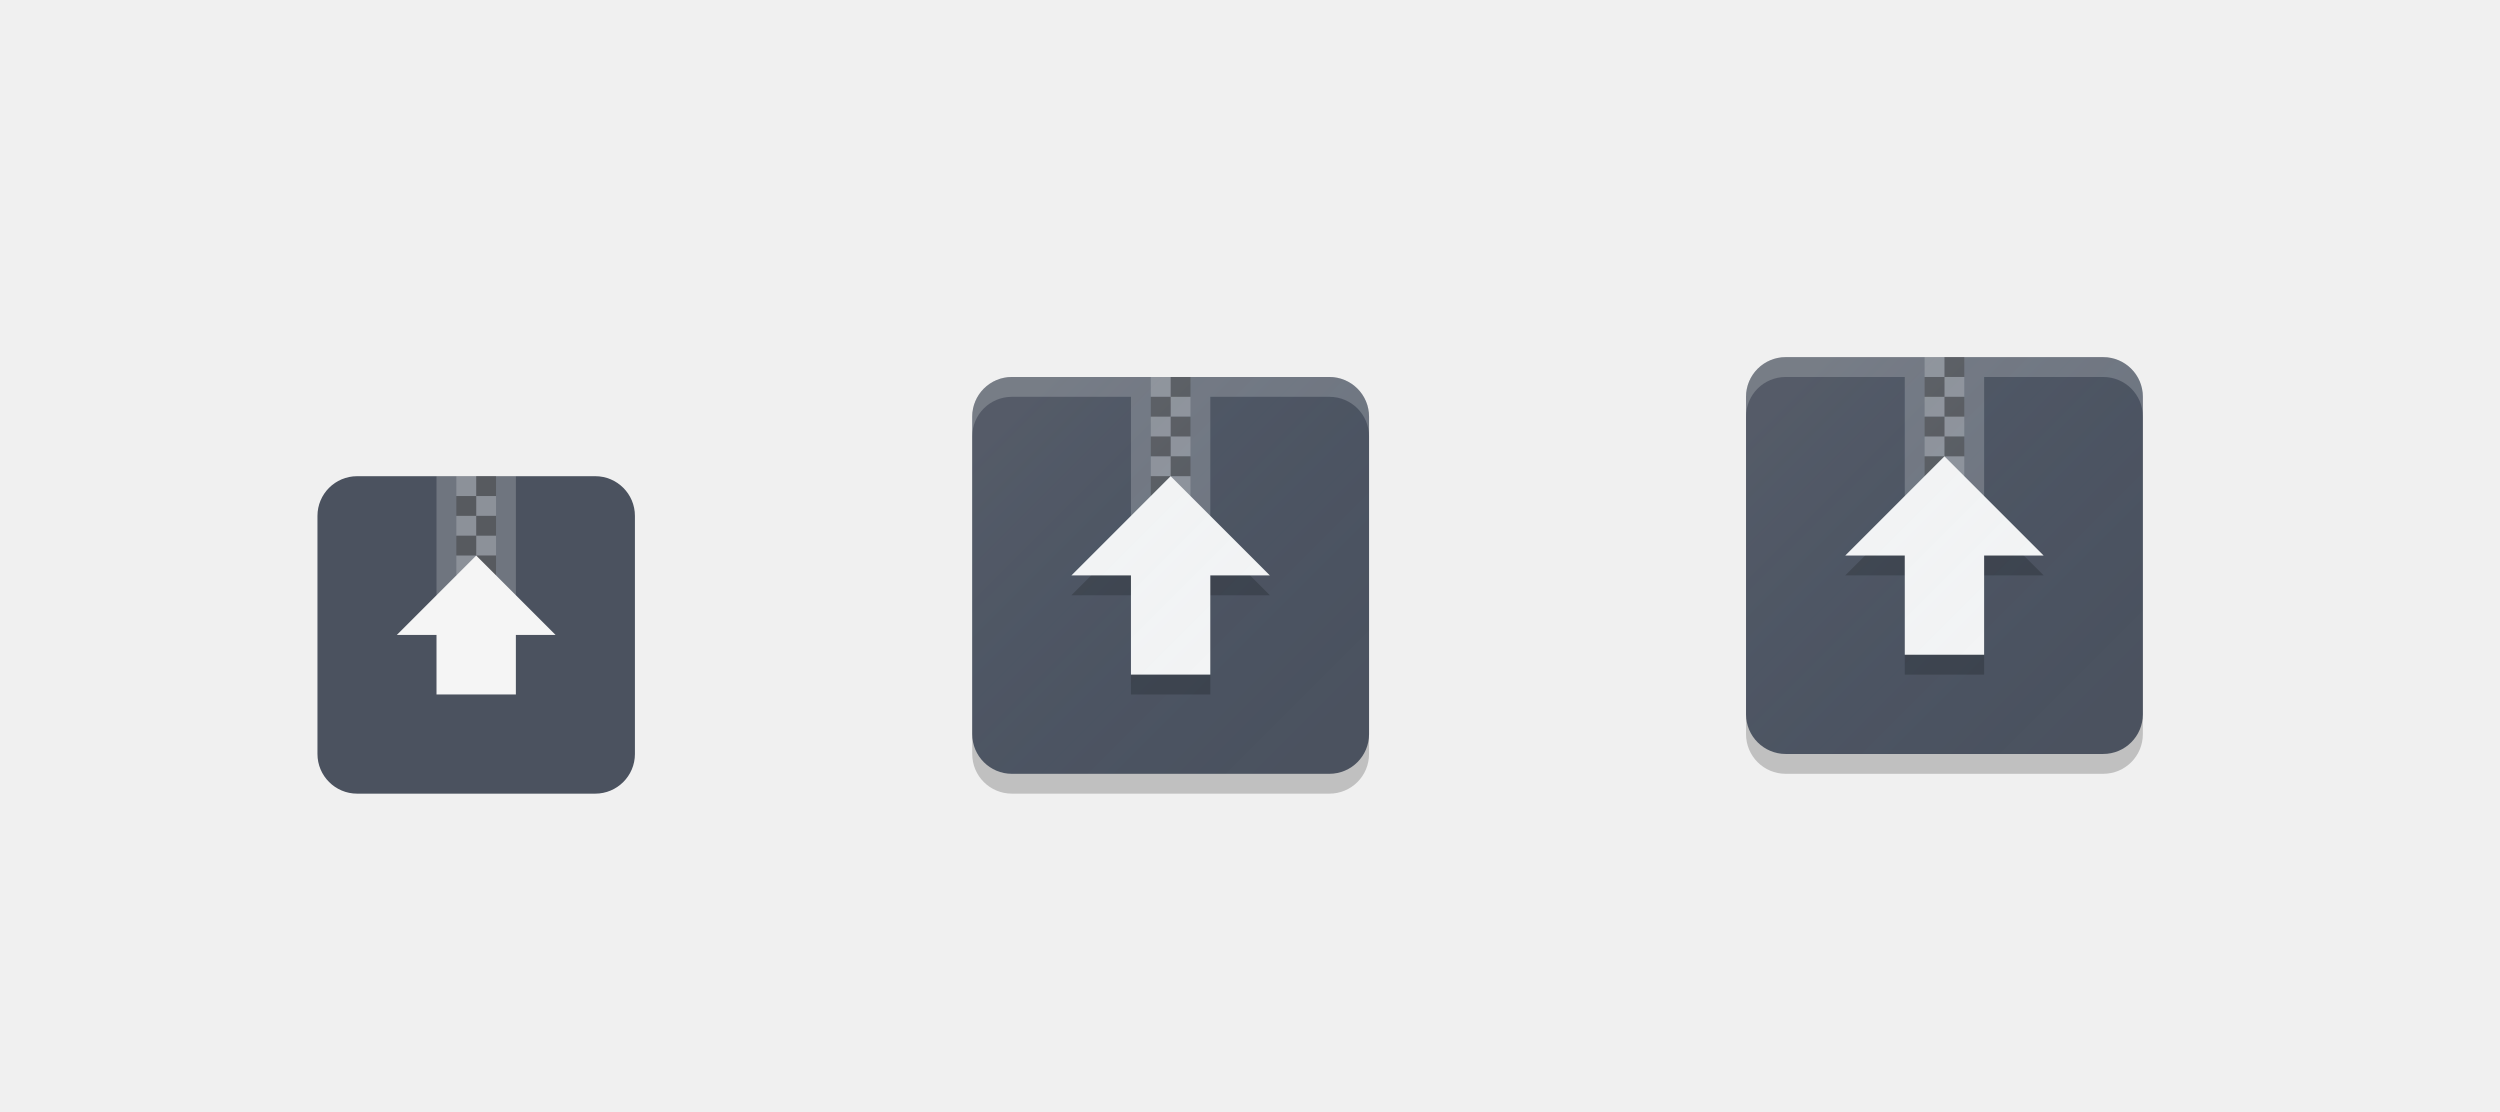
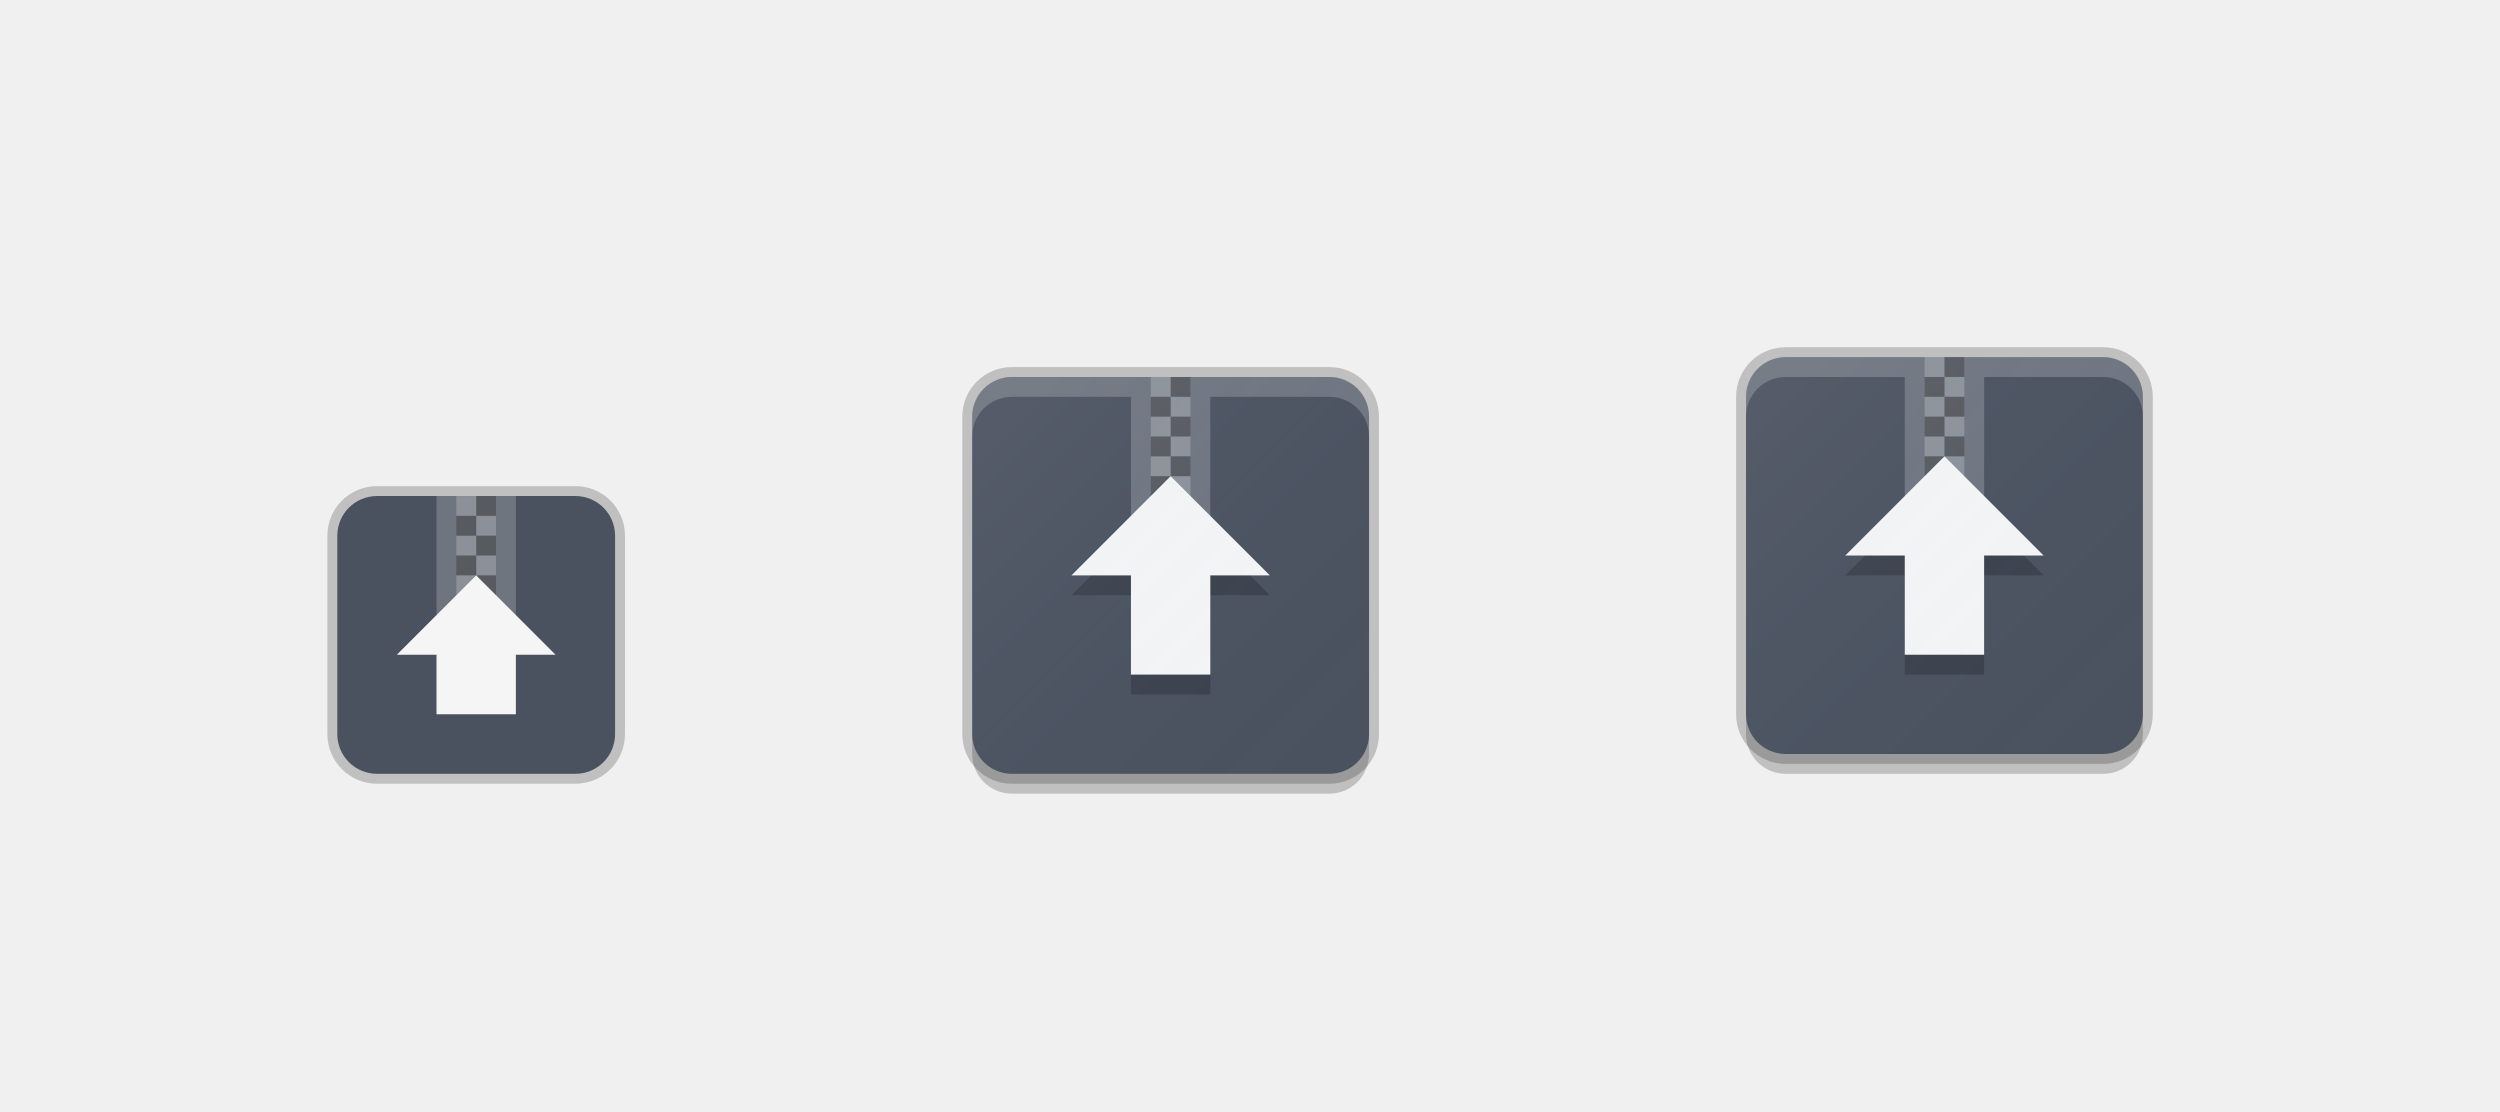
<svg xmlns="http://www.w3.org/2000/svg" xmlns:xlink="http://www.w3.org/1999/xlink" width="126" height="56" viewBox="0 0 126 56" version="1.1" id="svg1087">
  <defs id="defs1081">
    <linearGradient xlink:href="#linearGradient4534" id="linearGradient5010" gradientUnits="userSpaceOnUse" gradientTransform="matrix(0.4782584,0,0,0.4782607,47.5218,25.1749)" x1="7" y1="1011.362" x2="41" y2="1045.362" />
    <linearGradient id="linearGradient4534">
      <stop id="stop4530" offset="0" style="stop-color:#ffffff;stop-opacity:0.055" />
      <stop id="stop4532" offset="1" style="stop-color:#177ed5;stop-opacity:0;" />
    </linearGradient>
    <linearGradient xlink:href="#linearGradient4534" id="linearGradient4347" gradientUnits="userSpaceOnUse" gradientTransform="matrix(0.4782584,0,0,0.4782607,86.5218,24.1749)" x1="7" y1="1011.362" x2="41" y2="1045.362" />
  </defs>
  <g id="layer1" transform="translate(0,-641.0667)" style="display:none">
    <text y="733.323" xml:space="preserve" x="-0.993" style="font-style:normal;font-variant:normal;font-weight:normal;font-stretch:normal;line-height:0%;font-family:'DejaVu Sans';-inkscape-font-specification:'DejaVu Sans';display:inline;fill:#000000;fill-opacity:1;stroke:none;enable-background:new" id="context">
      <tspan style="font-style:normal;font-variant:normal;font-weight:normal;font-stretch:normal;font-size:18px;line-height:1.25;font-family:'DejaVu Sans';-inkscape-font-specification:'DejaVu Sans'" y="733.323" x="-0.993" id="tspan3933">actions</tspan>
    </text>
    <text y="733.323" xml:space="preserve" x="126.488" style="font-style:normal;font-variant:normal;font-weight:bold;font-stretch:normal;line-height:0%;font-family:'DejaVu Sans';-inkscape-font-specification:'DejaVu Sans Bold';text-align:start;writing-mode:lr-tb;text-anchor:start;display:inline;fill:#000000;fill-opacity:1;stroke:none;enable-background:new" id="icon-name">
      <tspan style="font-style:normal;font-variant:normal;font-weight:bold;font-stretch:normal;font-size:18px;line-height:1.25;font-family:'DejaVu Sans';-inkscape-font-specification:'DejaVu Sans Bold'" y="733.323" x="126.488" id="tspan3937">archive-extract</tspan>
    </text>
    <rect style="display:inline;overflow:visible;visibility:visible;fill:#fefefe;fill-opacity:1;fill-rule:nonzero;stroke:none;stroke-width:2;marker:none;enable-background:accumulate" id="rect16x16" width="16" height="16" x="-32" y="665.067" transform="scale(-1,1)" />
    <rect style="display:inline;overflow:visible;visibility:visible;fill:#fefefe;fill-opacity:1;fill-rule:nonzero;stroke:none;stroke-width:2;marker:none;enable-background:accumulate" id="rect24x24" width="24" height="24" x="-110" y="657.067" transform="scale(-1,1)" />
    <rect transform="scale(-1,1)" y="659.067" x="-70" height="22" width="22" id="rect4495" style="display:inline;overflow:visible;visibility:visible;fill:#fefefe;fill-opacity:1;fill-rule:nonzero;stroke:none;stroke-width:1.833;marker:none;enable-background:accumulate" />
    <path style="display:inline;fill:#ffffff;fill-opacity:0.2;stroke:none;enable-background:new" d="m 59,659.067 c -6.094,0 -11,4.906 -11,11 0,0.169 0.018,0.333 0.025,0.5 0.262,-5.858 5.05,-10.5 10.975,-10.5 5.925,0 10.713,4.642 10.975,10.5 0.007,-0.167 0.025,-0.331 0.025,-0.5 0,-6.094 -4.906,-11 -11,-11 z" id="rect4613" />
    <path id="path4618" d="m 98,658.067 c -6.094,0 -11,4.906 -11,11 0,0.169 0.018,0.333 0.025,0.5 0.262,-5.858 5.05,-10.5 10.975,-10.5 5.925,0 10.713,4.642 10.975,10.5 0.008,-0.167 0.025,-0.331 0.025,-0.5 0,-6.094 -4.906,-11 -11,-11 z" style="display:inline;fill:#ffffff;fill-opacity:0.2;stroke:none;enable-background:new" />
  </g>
  <g id="layer2" style="display:inline" transform="translate(0,-488)">
+     <path id="path879" d="m 90,506 c -1.108,0 -2,0.892 -2,2 v 3.461 9.094 V 524 c 0,1.108 0.892,2 2,2 h 3.461 9.09 H 106 c 1.108,0 2,-0.892 2,-2 V 520.539 511.445 508 c 0,-1.108 -0.892,-2 -2,-2 h -3.461 -9.09 z" style="display:inline;fill:none;fill-opacity:1;stroke:#000000;stroke-width:1;stroke-linecap:round;stroke-linejoin:round;stroke-miterlimit:4;stroke-dasharray:none;stroke-opacity:0.2;enable-background:new" />
+     <path style="display:inline;fill:none;fill-opacity:1;stroke:#000000;stroke-width:1;stroke-linecap:round;stroke-linejoin:round;stroke-miterlimit:4;stroke-dasharray:none;stroke-opacity:0.2;enable-background:new" d="m 51,507 c -1.108,0 -2,0.892 -2,2 v 3.461 9.094 V 525 c 0,1.108 0.892,2 2,2 H 54.461 63.551 67 c 1.108,0 2,-0.892 2,-2 V 521.539 512.445 509 c 0,-1.108 -0.892,-2 -2,-2 h -3.461 -9.09 z" id="path881" />
    <path id="path4543" d="m 90,507 c -1.108,0 -2,0.892 -2,2 v 3.461 9.094 V 525 c 0,1.108 0.892,2 2,2 h 3.461 9.09 H 106 c 1.108,0 2,-0.892 2,-2 V 521.539 512.445 509 c 0,-1.108 -0.892,-2 -2,-2 h -3.461 -9.09 z" style="display:inline;fill:#000000;fill-opacity:0.2;stroke:none;stroke-width:2;stroke-linecap:round;stroke-linejoin:round;stroke-miterlimit:4;stroke-dasharray:none;stroke-opacity:1;enable-background:new" />
    <rect ry="2" rx="2" y="-108" x="-526" height="20" width="20" id="rect4243" style="display:inline;fill:#4b525f;fill-opacity:1;stroke:none;enable-background:new" transform="matrix(0,-1,-1,0,0,0)" />
-     <rect transform="matrix(0,-1,-1,0,0,0)" style="display:inline;fill:#4b525f;fill-opacity:1;stroke:none;enable-background:new" id="rect4265" width="16" height="16" x="-528" y="-32" rx="2" ry="2" />
    <path style="display:inline;fill:#ffffff;fill-opacity:0.2;stroke:none;enable-background:new" d="m 90,506 c -1.108,0 -2,0.892 -2,2 v 1 c 0,-1.108 0.892,-2 2,-2 h 6 v 6 h 4 v -6 h 6 c 1.108,0 2,0.892 2,2 v -1 c 0,-1.108 -0.892,-2 -2,-2 h -6 -4 z" id="path4528" />
-     <rect style="display:inline;opacity:1;fill:#ffffff;fill-opacity:0.2;stroke:none;stroke-width:2.777;stroke-linecap:round;stroke-linejoin:round;stroke-miterlimit:4;stroke-dasharray:none;stroke-opacity:1;enable-background:new" id="rect5287" width="4" height="6" x="22" y="512" />
-     <rect style="display:inline;opacity:1;fill:#404040;fill-opacity:0.5;stroke:none;stroke-width:3;stroke-linecap:round;stroke-linejoin:round;stroke-miterlimit:4;stroke-dasharray:none;stroke-opacity:1;enable-background:new" id="rect4911-3" width="1" height="1" x="24" y="512" />
-     <rect style="display:inline;opacity:1;fill:#ffffff;fill-opacity:0.2;stroke:none;stroke-width:3;stroke-linecap:round;stroke-linejoin:round;stroke-miterlimit:4;stroke-dasharray:none;stroke-opacity:1;enable-background:new" id="rect4913-5" width="1" height="1" x="23" y="512" />
-     <rect style="display:inline;opacity:1;fill:#ffffff;fill-opacity:0.2;stroke:none;stroke-width:3;stroke-linecap:round;stroke-linejoin:round;stroke-miterlimit:4;stroke-dasharray:none;stroke-opacity:1;enable-background:new" id="rect4915-8" width="1" height="1" x="24" y="513" />
-     <rect style="display:inline;opacity:1;fill:#404040;fill-opacity:0.5;stroke:none;stroke-width:3;stroke-linecap:round;stroke-linejoin:round;stroke-miterlimit:4;stroke-dasharray:none;stroke-opacity:1;enable-background:new" id="rect4917-4" width="1" height="1" x="23" y="513" />
-     <rect y="514" x="24" height="1" width="1" id="rect4919-1" style="display:inline;opacity:1;fill:#404040;fill-opacity:0.5;stroke:none;stroke-width:3;stroke-linecap:round;stroke-linejoin:round;stroke-miterlimit:4;stroke-dasharray:none;stroke-opacity:1;enable-background:new" />
-     <rect y="514" x="23" height="1" width="1" id="rect4921-5" style="display:inline;opacity:1;fill:#ffffff;fill-opacity:0.2;stroke:none;stroke-width:3;stroke-linecap:round;stroke-linejoin:round;stroke-miterlimit:4;stroke-dasharray:none;stroke-opacity:1;enable-background:new" />
-     <rect y="515" x="24" height="1" width="1" id="rect4923-6" style="display:inline;opacity:1;fill:#ffffff;fill-opacity:0.2;stroke:none;stroke-width:3;stroke-linecap:round;stroke-linejoin:round;stroke-miterlimit:4;stroke-dasharray:none;stroke-opacity:1;enable-background:new" />
-     <rect y="515" x="23" height="1" width="1" id="rect4925-1" style="display:inline;opacity:1;fill:#404040;fill-opacity:0.5;stroke:none;stroke-width:3;stroke-linecap:round;stroke-linejoin:round;stroke-miterlimit:4;stroke-dasharray:none;stroke-opacity:1;enable-background:new" />
-     <rect style="display:inline;opacity:1;fill:#404040;fill-opacity:0.5;stroke:none;stroke-width:3;stroke-linecap:round;stroke-linejoin:round;stroke-miterlimit:4;stroke-dasharray:none;stroke-opacity:1;enable-background:new" id="rect4927-4" width="1" height="1" x="24" y="516" />
-     <rect style="display:inline;opacity:1;fill:#ffffff;fill-opacity:0.2;stroke:none;stroke-width:3;stroke-linecap:round;stroke-linejoin:round;stroke-miterlimit:4;stroke-dasharray:none;stroke-opacity:1;enable-background:new" id="rect4929-8" width="1" height="1" x="23" y="516" />
-     <rect style="display:inline;opacity:1;fill:#ffffff;fill-opacity:0.2;stroke:none;stroke-width:3;stroke-linecap:round;stroke-linejoin:round;stroke-miterlimit:4;stroke-dasharray:none;stroke-opacity:1;enable-background:new" id="rect4931-9" width="1" height="1" x="24" y="517" />
-     <rect style="display:inline;opacity:1;fill:#404040;fill-opacity:0.5;stroke:none;stroke-width:3;stroke-linecap:round;stroke-linejoin:round;stroke-miterlimit:4;stroke-dasharray:none;stroke-opacity:1;enable-background:new" id="rect4933-2" width="1" height="1" x="23" y="517" />
    <rect y="506" x="98" height="1" width="1" id="rect4577" style="display:inline;opacity:1;fill:#404040;fill-opacity:0.5;stroke:none;stroke-width:3;stroke-linecap:round;stroke-linejoin:round;stroke-miterlimit:4;stroke-dasharray:none;stroke-opacity:1;enable-background:new" />
    <rect y="506" x="97" height="1" width="1" id="rect4579" style="display:inline;opacity:1;fill:#ffffff;fill-opacity:0.2;stroke:none;stroke-width:3;stroke-linecap:round;stroke-linejoin:round;stroke-miterlimit:4;stroke-dasharray:none;stroke-opacity:1;enable-background:new" />
    <rect y="507" x="98" height="1" width="1" id="rect4581" style="display:inline;opacity:1;fill:#ffffff;fill-opacity:0.2;stroke:none;stroke-width:3;stroke-linecap:round;stroke-linejoin:round;stroke-miterlimit:4;stroke-dasharray:none;stroke-opacity:1;enable-background:new" />
    <rect y="507" x="97" height="1" width="1" id="rect4583" style="display:inline;opacity:1;fill:#404040;fill-opacity:0.5;stroke:none;stroke-width:3;stroke-linecap:round;stroke-linejoin:round;stroke-miterlimit:4;stroke-dasharray:none;stroke-opacity:1;enable-background:new" />
    <rect style="display:inline;opacity:1;fill:#404040;fill-opacity:0.5;stroke:none;stroke-width:3;stroke-linecap:round;stroke-linejoin:round;stroke-miterlimit:4;stroke-dasharray:none;stroke-opacity:1;enable-background:new" id="rect4585" width="1" height="1" x="98" y="508" />
    <rect style="display:inline;opacity:1;fill:#ffffff;fill-opacity:0.2;stroke:none;stroke-width:3;stroke-linecap:round;stroke-linejoin:round;stroke-miterlimit:4;stroke-dasharray:none;stroke-opacity:1;enable-background:new" id="rect4587" width="1" height="1" x="97" y="508" />
    <rect style="display:inline;opacity:1;fill:#ffffff;fill-opacity:0.2;stroke:none;stroke-width:3;stroke-linecap:round;stroke-linejoin:round;stroke-miterlimit:4;stroke-dasharray:none;stroke-opacity:1;enable-background:new" id="rect4589" width="1" height="1" x="98" y="509" />
    <rect style="display:inline;opacity:1;fill:#404040;fill-opacity:0.5;stroke:none;stroke-width:3;stroke-linecap:round;stroke-linejoin:round;stroke-miterlimit:4;stroke-dasharray:none;stroke-opacity:1;enable-background:new" id="rect4591" width="1" height="1" x="97" y="509" />
    <rect y="510" x="98" height="1" width="1" id="rect4593" style="display:inline;opacity:1;fill:#404040;fill-opacity:0.5;stroke:none;stroke-width:3;stroke-linecap:round;stroke-linejoin:round;stroke-miterlimit:4;stroke-dasharray:none;stroke-opacity:1;enable-background:new" />
    <rect y="510" x="97" height="1" width="1" id="rect4595" style="display:inline;opacity:1;fill:#ffffff;fill-opacity:0.2;stroke:none;stroke-width:3;stroke-linecap:round;stroke-linejoin:round;stroke-miterlimit:4;stroke-dasharray:none;stroke-opacity:1;enable-background:new" />
    <rect y="511" x="98" height="1" width="1" id="rect4597" style="display:inline;opacity:1;fill:#ffffff;fill-opacity:0.2;stroke:none;stroke-width:3;stroke-linecap:round;stroke-linejoin:round;stroke-miterlimit:4;stroke-dasharray:none;stroke-opacity:1;enable-background:new" />
    <rect y="511" x="97" height="1" width="1" id="rect4599" style="display:inline;opacity:1;fill:#404040;fill-opacity:0.5;stroke:none;stroke-width:3;stroke-linecap:round;stroke-linejoin:round;stroke-miterlimit:4;stroke-dasharray:none;stroke-opacity:1;enable-background:new" />
    <path style="display:inline;fill:#000000;fill-opacity:0.2;stroke:none;stroke-width:2;stroke-linecap:round;stroke-linejoin:round;stroke-miterlimit:4;stroke-dasharray:none;stroke-opacity:1;enable-background:new" d="m 51,508 c -1.108,0 -2,0.892 -2,2 v 3.461 9.094 V 526 c 0,1.108 0.892,2 2,2 h 3.461 9.09 3.449 c 1.108,0 2,-0.892 2,-2 V 522.539 513.445 510 c 0,-1.108 -0.892,-2 -2,-2 H 63.539 54.449 Z" id="path4974" />
    <rect transform="matrix(0,-1,-1,0,0,0)" style="display:inline;fill:#4b525f;fill-opacity:1;stroke:none;enable-background:new" id="rect4976" width="20" height="20" x="-527" y="-69" rx="2" ry="2" />
    <path id="path4978" d="m 51,507 c -1.108,0 -2,0.892 -2,2 v 1 c 0,-1.108 0.892,-2 2,-2 h 6 v 6 h 4 v -6 h 6 c 1.108,0 2,0.892 2,2 v -1 c 0,-1.108 -0.892,-2 -2,-2 h -6 -4 z" style="display:inline;fill:#ffffff;fill-opacity:0.2;stroke:none;enable-background:new" />
    <rect style="display:inline;opacity:1;fill:#404040;fill-opacity:0.5;stroke:none;stroke-width:3;stroke-linecap:round;stroke-linejoin:round;stroke-miterlimit:4;stroke-dasharray:none;stroke-opacity:1;enable-background:new" id="rect4980" width="1" height="1" x="59" y="507" />
    <rect style="display:inline;opacity:1;fill:#ffffff;fill-opacity:0.2;stroke:none;stroke-width:3;stroke-linecap:round;stroke-linejoin:round;stroke-miterlimit:4;stroke-dasharray:none;stroke-opacity:1;enable-background:new" id="rect4982" width="1" height="1" x="58" y="507" />
    <rect style="display:inline;opacity:1;fill:#ffffff;fill-opacity:0.2;stroke:none;stroke-width:3;stroke-linecap:round;stroke-linejoin:round;stroke-miterlimit:4;stroke-dasharray:none;stroke-opacity:1;enable-background:new" id="rect4984" width="1" height="1" x="59" y="508" />
    <rect style="display:inline;opacity:1;fill:#404040;fill-opacity:0.5;stroke:none;stroke-width:3;stroke-linecap:round;stroke-linejoin:round;stroke-miterlimit:4;stroke-dasharray:none;stroke-opacity:1;enable-background:new" id="rect4986" width="1" height="1" x="58" y="508" />
    <rect y="509" x="59" height="1" width="1" id="rect4988" style="display:inline;opacity:1;fill:#404040;fill-opacity:0.5;stroke:none;stroke-width:3;stroke-linecap:round;stroke-linejoin:round;stroke-miterlimit:4;stroke-dasharray:none;stroke-opacity:1;enable-background:new" />
    <rect y="509" x="58" height="1" width="1" id="rect4990" style="display:inline;opacity:1;fill:#ffffff;fill-opacity:0.2;stroke:none;stroke-width:3;stroke-linecap:round;stroke-linejoin:round;stroke-miterlimit:4;stroke-dasharray:none;stroke-opacity:1;enable-background:new" />
    <rect y="510" x="59" height="1" width="1" id="rect4992" style="display:inline;opacity:1;fill:#ffffff;fill-opacity:0.2;stroke:none;stroke-width:3;stroke-linecap:round;stroke-linejoin:round;stroke-miterlimit:4;stroke-dasharray:none;stroke-opacity:1;enable-background:new" />
    <rect y="510" x="58" height="1" width="1" id="rect4994" style="display:inline;opacity:1;fill:#404040;fill-opacity:0.5;stroke:none;stroke-width:3;stroke-linecap:round;stroke-linejoin:round;stroke-miterlimit:4;stroke-dasharray:none;stroke-opacity:1;enable-background:new" />
    <rect style="display:inline;opacity:1;fill:#404040;fill-opacity:0.5;stroke:none;stroke-width:3;stroke-linecap:round;stroke-linejoin:round;stroke-miterlimit:4;stroke-dasharray:none;stroke-opacity:1;enable-background:new" id="rect4996" width="1" height="1" x="59" y="511" />
    <rect style="display:inline;opacity:1;fill:#ffffff;fill-opacity:0.2;stroke:none;stroke-width:3;stroke-linecap:round;stroke-linejoin:round;stroke-miterlimit:4;stroke-dasharray:none;stroke-opacity:1;enable-background:new" id="rect4998" width="1" height="1" x="58" y="511" />
    <rect style="display:inline;opacity:1;fill:#ffffff;fill-opacity:0.2;stroke:none;stroke-width:3;stroke-linecap:round;stroke-linejoin:round;stroke-miterlimit:4;stroke-dasharray:none;stroke-opacity:1;enable-background:new" id="rect5000" width="1" height="1" x="59" y="512" />
    <rect style="display:inline;opacity:1;fill:#404040;fill-opacity:0.5;stroke:none;stroke-width:3;stroke-linecap:round;stroke-linejoin:round;stroke-miterlimit:4;stroke-dasharray:none;stroke-opacity:1;enable-background:new" id="rect5002" width="1" height="1" x="58" y="512" />
-     <path style="fill:#f5f5f5;fill-opacity:1;stroke:none;stroke-width:1px;stroke-linecap:butt;stroke-linejoin:miter;stroke-opacity:1" d="m 24,516 4,4 h -2 v 3 h -4 v -3 h -2 l 4,-4" id="path1222" />
    <path id="path1253" d="m 59,513 -5,5 h 3 v 5 h 4 v -5 h 3 l -5,-5" style="fill:#000000;fill-opacity:0.2;stroke:none;stroke-width:1px;stroke-linecap:butt;stroke-linejoin:miter;stroke-opacity:1" />
    <path style="fill:#f5f5f5;fill-opacity:1;stroke:none;stroke-width:1px;stroke-linecap:butt;stroke-linejoin:miter;stroke-opacity:1" d="m 59,512 -5,5 h 3 v 5 h 4 v -5 h 3 l -5,-5" id="path1249" />
    <path id="path5008" d="m 51,507 c -1.108,0 -2,0.892 -2,2 v 3.461 9.094 V 525 c 0,1.108 0.892,2 2,2 h 3.461 9.09 3.449 c 1.108,0 2,-0.892 2,-2 V 521.539 512.445 509 c 0,-1.108 -0.892,-2 -2,-2 H 63.539 54.449 Z" style="display:inline;fill:url(#linearGradient5010);fill-opacity:1;stroke:none;stroke-width:2;stroke-linecap:round;stroke-linejoin:round;stroke-miterlimit:4;stroke-dasharray:none;stroke-opacity:1;enable-background:new" />
    <path style="fill:#000000;fill-opacity:0.2;stroke:none;stroke-width:1px;stroke-linecap:butt;stroke-linejoin:miter;stroke-opacity:1" d="m 98,512 -5,5 h 3 v 5 h 4 v -5 h 3 l -5,-5" id="path1255" />
    <path id="path1251" d="m 98,511 -5,5 h 3 v 5 h 4 v -5 h 3 l -5,-5" style="fill:#f5f5f5;fill-opacity:1;stroke:none;stroke-width:1px;stroke-linecap:butt;stroke-linejoin:miter;stroke-opacity:1" />
    <path style="display:inline;fill:url(#linearGradient4347);fill-opacity:1;stroke:none;stroke-width:2;stroke-linecap:round;stroke-linejoin:round;stroke-miterlimit:4;stroke-dasharray:none;stroke-opacity:1;enable-background:new" d="m 90,506 c -1.108,0 -2,0.892 -2,2 v 3.461 9.094 V 524 c 0,1.108 0.892,2 2,2 h 3.461 9.09 H 106 c 1.108,0 2,-0.892 2,-2 V 520.539 511.445 508 c 0,-1.108 -0.892,-2 -2,-2 h -3.461 -9.09 z" id="path4345" />
+     <rect ry="2" rx="2" y="513" x="17" height="14" width="14" id="rect887" style="display:inline;opacity:1;fill:none;fill-opacity:1;stroke:#000000;stroke-width:1;stroke-linecap:round;stroke-linejoin:round;stroke-miterlimit:4;stroke-dasharray:none;stroke-opacity:0.2" />
+     <rect style="display:inline;opacity:1;fill:#4b525f;fill-opacity:1;stroke:none;stroke-width:2;stroke-linecap:round;stroke-linejoin:round;stroke-miterlimit:4;stroke-dasharray:none;stroke-opacity:0.1" id="rect885" width="14" height="14" x="17" y="513" rx="2" ry="2" />
+     <rect style="display:inline;opacity:1;fill:#ffffff;fill-opacity:0.2;stroke:none;stroke-width:2.777;stroke-linecap:round;stroke-linejoin:round;stroke-miterlimit:4;stroke-dasharray:none;stroke-opacity:1;enable-background:new" id="rect5287" width="4" height="6" x="22" y="513" />
+     <rect style="display:inline;opacity:1;fill:#404040;fill-opacity:0.5;stroke:none;stroke-width:3;stroke-linecap:round;stroke-linejoin:round;stroke-miterlimit:4;stroke-dasharray:none;stroke-opacity:1;enable-background:new" id="rect4911-3" width="1" height="1" x="24" y="513" />
+     <rect style="display:inline;opacity:1;fill:#ffffff;fill-opacity:0.2;stroke:none;stroke-width:3;stroke-linecap:round;stroke-linejoin:round;stroke-miterlimit:4;stroke-dasharray:none;stroke-opacity:1;enable-background:new" id="rect4913-5" width="1" height="1" x="23" y="513" />
+     <rect style="display:inline;opacity:1;fill:#ffffff;fill-opacity:0.2;stroke:none;stroke-width:3;stroke-linecap:round;stroke-linejoin:round;stroke-miterlimit:4;stroke-dasharray:none;stroke-opacity:1;enable-background:new" id="rect4915-8" width="1" height="1" x="24" y="514" />
+     <rect style="display:inline;opacity:1;fill:#404040;fill-opacity:0.5;stroke:none;stroke-width:3;stroke-linecap:round;stroke-linejoin:round;stroke-miterlimit:4;stroke-dasharray:none;stroke-opacity:1;enable-background:new" id="rect4917-4" width="1" height="1" x="23" y="514" />
+     <rect y="515" x="24" height="1" width="1" id="rect4919-1" style="display:inline;opacity:1;fill:#404040;fill-opacity:0.5;stroke:none;stroke-width:3;stroke-linecap:round;stroke-linejoin:round;stroke-miterlimit:4;stroke-dasharray:none;stroke-opacity:1;enable-background:new" />
+     <rect y="515" x="23" height="1" width="1" id="rect4921-5" style="display:inline;opacity:1;fill:#ffffff;fill-opacity:0.2;stroke:none;stroke-width:3;stroke-linecap:round;stroke-linejoin:round;stroke-miterlimit:4;stroke-dasharray:none;stroke-opacity:1;enable-background:new" />
+     <rect y="516" x="24" height="1" width="1" id="rect4923-6" style="display:inline;opacity:1;fill:#ffffff;fill-opacity:0.2;stroke:none;stroke-width:3;stroke-linecap:round;stroke-linejoin:round;stroke-miterlimit:4;stroke-dasharray:none;stroke-opacity:1;enable-background:new" />
+     <rect y="516" x="23" height="1" width="1" id="rect4925-1" style="display:inline;opacity:1;fill:#404040;fill-opacity:0.5;stroke:none;stroke-width:3;stroke-linecap:round;stroke-linejoin:round;stroke-miterlimit:4;stroke-dasharray:none;stroke-opacity:1;enable-background:new" />
+     <rect style="display:inline;opacity:1;fill:#404040;fill-opacity:0.5;stroke:none;stroke-width:3;stroke-linecap:round;stroke-linejoin:round;stroke-miterlimit:4;stroke-dasharray:none;stroke-opacity:1;enable-background:new" id="rect4927-4" width="1" height="1" x="24" y="517" />
+     <rect style="display:inline;opacity:1;fill:#ffffff;fill-opacity:0.2;stroke:none;stroke-width:3;stroke-linecap:round;stroke-linejoin:round;stroke-miterlimit:4;stroke-dasharray:none;stroke-opacity:1;enable-background:new" id="rect4929-8" width="1" height="1" x="23" y="517" />
+     <rect style="display:inline;opacity:1;fill:#ffffff;fill-opacity:0.2;stroke:none;stroke-width:3;stroke-linecap:round;stroke-linejoin:round;stroke-miterlimit:4;stroke-dasharray:none;stroke-opacity:1;enable-background:new" id="rect4931-9" width="1" height="1" x="24" y="518" />
+     <rect style="display:inline;opacity:1;fill:#404040;fill-opacity:0.5;stroke:none;stroke-width:3;stroke-linecap:round;stroke-linejoin:round;stroke-miterlimit:4;stroke-dasharray:none;stroke-opacity:1;enable-background:new" id="rect4933-2" width="1" height="1" x="23" y="518" />
+     <path style="fill:#f5f5f5;fill-opacity:1;stroke:none;stroke-width:1px;stroke-linecap:butt;stroke-linejoin:miter;stroke-opacity:1" d="m 24,517 4,4 h -2 v 3 h -4 v -3 h -2 l 4,-4" id="path1222" />
  </g>
</svg>
